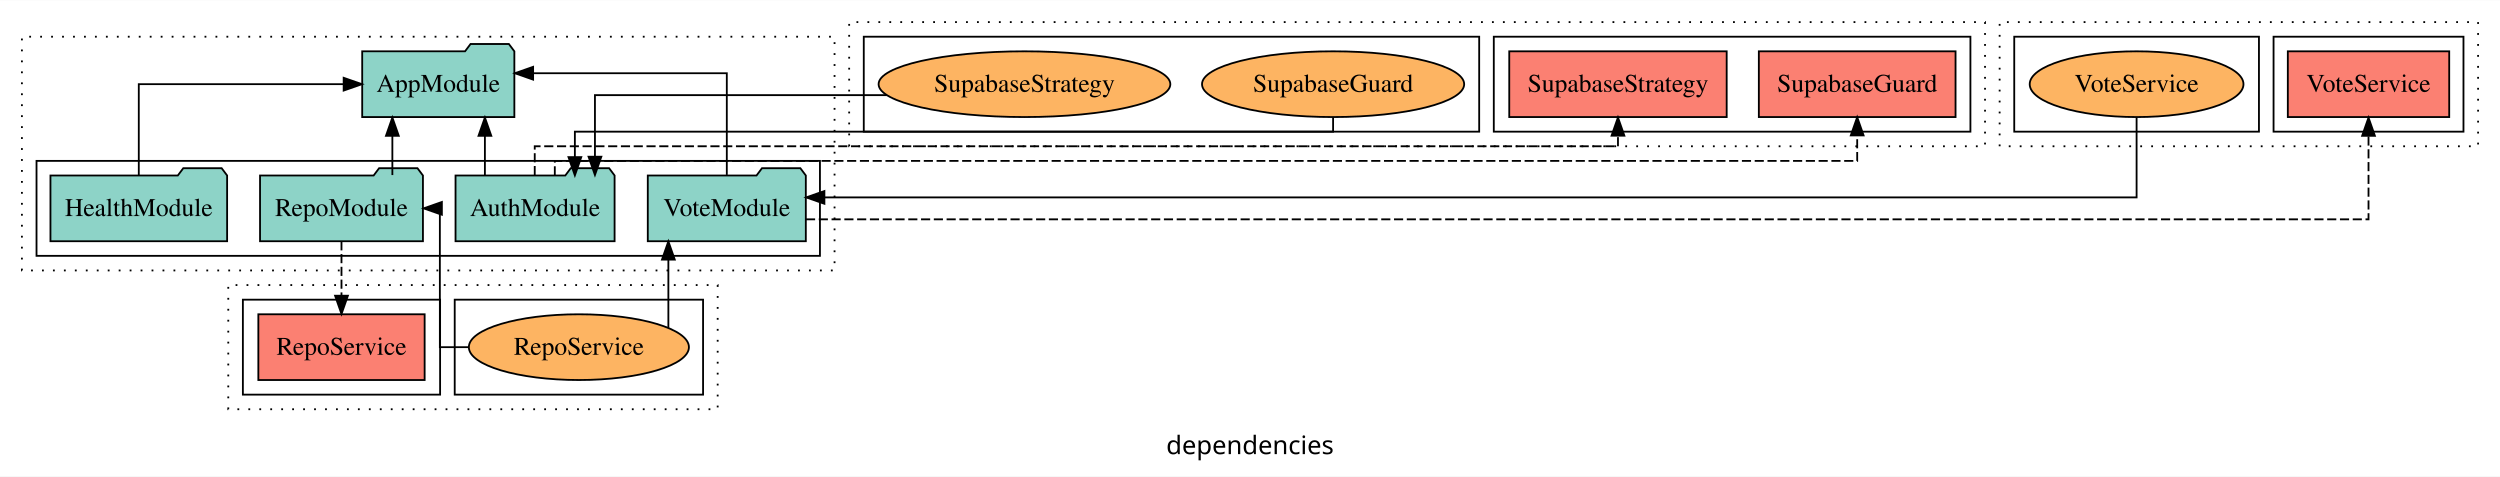
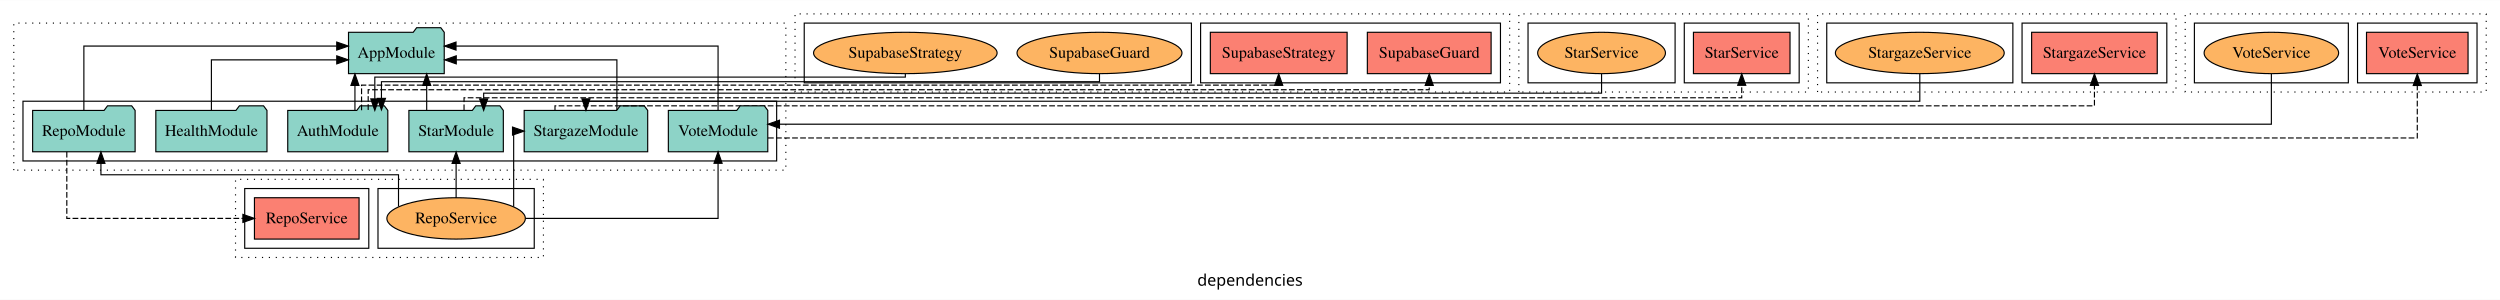
- <svg xmlns="http://www.w3.org/2000/svg" width="1369pt" height="261pt" viewBox="0.00 0.00 1369.00 260.80">
+ <svg xmlns="http://www.w3.org/2000/svg" width="2176pt" height="261pt" viewBox="0.00 0.00 2176.00 260.80">
  <g id="graph0" class="graph" transform="scale(1 1) rotate(0) translate(4 256.8)">
-     <polygon fill="white" stroke="transparent" points="-4,4 -4,-256.8 1365,-256.8 1365,4 -4,4" />
-     <text text-anchor="middle" x="680.5" y="-8.2" font-family="sans-serif" font-size="14.00">dependencies</text>
+     <polygon fill="white" stroke="transparent" points="-4,4 -4,-256.8 2172,-256.8 2172,4 -4,4" />
+     <text text-anchor="middle" x="1084" y="-8.2" font-family="sans-serif" font-size="14.00">dependencies</text>
    <g id="clust1" class="cluster">
-       <polygon fill="none" stroke="black" stroke-dasharray="1,5" points="8,-108.8 8,-236.8 453,-236.8 453,-108.8 8,-108.8" />
+       <polygon fill="none" stroke="black" stroke-dasharray="1,5" points="8,-108.8 8,-236.8 680,-236.8 680,-108.8 8,-108.8" />
    </g>
    <g id="clust3" class="cluster">
-       <polygon fill="none" stroke="black" points="16,-116.8 16,-168.8 445,-168.8 445,-116.8 16,-116.8" />
+       <polygon fill="none" stroke="black" points="16,-116.8 16,-168.8 672,-168.8 672,-116.8 16,-116.8" />
    </g>
    <g id="clust7" class="cluster">
-       <polygon fill="none" stroke="black" stroke-dasharray="1,5" points="461,-176.8 461,-244.8 1083,-244.8 1083,-176.8 461,-176.8" />
+       <polygon fill="none" stroke="black" stroke-dasharray="1,5" points="688,-176.8 688,-244.8 1310,-244.8 1310,-176.8 688,-176.8" />
    </g>
    <g id="clust10" class="cluster">
-       <polygon fill="none" stroke="black" points="814,-184.8 814,-236.8 1075,-236.8 1075,-184.8 814,-184.8" />
+       <polygon fill="none" stroke="black" points="1041,-184.8 1041,-236.8 1302,-236.8 1302,-184.8 1041,-184.8" />
    </g>
    <g id="clust12" class="cluster">
-       <polygon fill="none" stroke="black" points="469,-184.8 469,-236.8 806,-236.8 806,-184.8 469,-184.8" />
+       <polygon fill="none" stroke="black" points="696,-184.8 696,-236.8 1033,-236.8 1033,-184.8 696,-184.8" />
    </g>
    <g id="clust19" class="cluster">
-       <polygon fill="none" stroke="black" stroke-dasharray="1,5" points="121,-32.8 121,-100.8 389,-100.8 389,-32.8 121,-32.8" />
+       <polygon fill="none" stroke="black" stroke-dasharray="1,5" points="201,-32.8 201,-100.8 469,-100.8 469,-32.8 201,-32.8" />
    </g>
    <g id="clust22" class="cluster">
-       <polygon fill="none" stroke="black" points="129,-40.8 129,-92.8 237,-92.8 237,-40.8 129,-40.8" />
+       <polygon fill="none" stroke="black" points="209,-40.8 209,-92.8 317,-92.8 317,-40.8 209,-40.8" />
    </g>
    <g id="clust24" class="cluster">
-       <polygon fill="none" stroke="black" points="245,-40.8 245,-92.8 381,-92.8 381,-40.8 245,-40.8" />
+       <polygon fill="none" stroke="black" points="325,-40.8 325,-92.8 461,-92.8 461,-40.8 325,-40.8" />
    </g>
    <g id="clust25" class="cluster">
-       <polygon fill="none" stroke="black" stroke-dasharray="1,5" points="1091,-176.8 1091,-244.8 1353,-244.8 1353,-176.8 1091,-176.8" />
+       <polygon fill="none" stroke="black" stroke-dasharray="1,5" points="1578,-176.8 1578,-244.8 1890,-244.8 1890,-176.8 1578,-176.8" />
    </g>
    <g id="clust28" class="cluster">
-       <polygon fill="none" stroke="black" points="1241,-184.8 1241,-236.8 1345,-236.8 1345,-184.8 1241,-184.8" />
+       <polygon fill="none" stroke="black" points="1756,-184.8 1756,-236.8 1882,-236.8 1882,-184.8 1756,-184.8" />
    </g>
    <g id="clust30" class="cluster">
-       <polygon fill="none" stroke="black" points="1099,-184.8 1099,-236.8 1233,-236.8 1233,-184.8 1099,-184.8" />
+       <polygon fill="none" stroke="black" points="1586,-184.8 1586,-236.8 1748,-236.8 1748,-184.8 1586,-184.8" />
+     </g>
+     <g id="clust31" class="cluster">
+       <polygon fill="none" stroke="black" stroke-dasharray="1,5" points="1318,-176.8 1318,-244.8 1570,-244.8 1570,-176.8 1318,-176.8" />
+     </g>
+     <g id="clust34" class="cluster">
+       <polygon fill="none" stroke="black" points="1462,-184.8 1462,-236.8 1562,-236.8 1562,-184.8 1462,-184.8" />
+     </g>
+     <g id="clust36" class="cluster">
+       <polygon fill="none" stroke="black" points="1326,-184.8 1326,-236.8 1454,-236.8 1454,-184.8 1326,-184.8" />
+     </g>
+     <g id="clust37" class="cluster">
+       <polygon fill="none" stroke="black" stroke-dasharray="1,5" points="1898,-176.8 1898,-244.8 2160,-244.8 2160,-176.8 1898,-176.8" />
+     </g>
+     <g id="clust40" class="cluster">
+       <polygon fill="none" stroke="black" points="2048,-184.8 2048,-236.8 2152,-236.8 2152,-184.8 2048,-184.8" />
+     </g>
+     <g id="clust42" class="cluster">
+       <polygon fill="none" stroke="black" points="1906,-184.8 1906,-236.8 2040,-236.8 2040,-184.8 1906,-184.8" />
    </g>
    <g id="node1" class="node">
-       <polygon fill="#8dd3c7" stroke="black" points="332.55,-160.8 329.55,-164.8 308.55,-164.8 305.55,-160.8 245.45,-160.8 245.45,-124.8 332.55,-124.8 332.55,-160.8" />
-       <text text-anchor="middle" x="289" y="-138.6" font-family="Times,serif" font-size="14.00">AuthModule</text>
+       <polygon fill="#8dd3c7" stroke="black" points="333.55,-160.8 330.55,-164.8 309.55,-164.8 306.55,-160.8 246.45,-160.8 246.45,-124.8 333.55,-124.8 333.55,-160.8" />
+       <text text-anchor="middle" x="290" y="-138.6" font-family="Times,serif" font-size="14.00">AuthModule</text>
+     </g>
+     <g id="node7" class="node">
+       <polygon fill="#8dd3c7" stroke="black" points="382.66,-228.8 379.66,-232.8 358.66,-232.8 355.66,-228.8 299.34,-228.8 299.34,-192.8 382.66,-192.8 382.66,-228.8" />
+       <text text-anchor="middle" x="341" y="-206.6" font-family="Times,serif" font-size="14.00">AppModule</text>
+     </g>
+     <g id="edge1" class="edge">
+       <path fill="none" stroke="black" d="M304.94,-161.02C304.94,-161.02 304.94,-182.53 304.94,-182.53" />
+       <polygon fill="black" stroke="black" points="301.44,-182.53 304.94,-192.53 308.44,-182.53 301.44,-182.53" />
+     </g>
+     <g id="node8" class="node">
+       <polygon fill="#fb8072" stroke="black" points="1293.86,-228.8 1186.14,-228.8 1186.14,-192.8 1293.86,-192.8 1293.86,-228.8" />
+       <text text-anchor="middle" x="1240" y="-206.6" font-family="Times,serif" font-size="14.00">SupabaseGuard </text>
+     </g>
+     <g id="edge7" class="edge">
+       <path fill="none" stroke="black" stroke-dasharray="5,2" d="M316.47,-161.22C316.47,-170.08 316.47,-178.8 316.47,-178.8 316.47,-178.8 1240,-178.8 1240,-178.8 1240,-178.8 1240,-182.56 1240,-182.56" />
+       <polygon fill="black" stroke="black" points="1236.5,-182.56 1240,-192.56 1243.5,-182.56 1236.5,-182.56" />
+     </g>
+     <g id="node9" class="node">
+       <polygon fill="#fb8072" stroke="black" points="1168.53,-228.8 1049.47,-228.8 1049.47,-192.8 1168.53,-192.8 1168.53,-228.8" />
+       <text text-anchor="middle" x="1109" y="-206.6" font-family="Times,serif" font-size="14.00">SupabaseStrategy </text>
+     </g>
+     <g id="edge8" class="edge">
+       <path fill="none" stroke="black" stroke-dasharray="5,2" d="M310.7,-160.93C310.7,-171.51 310.7,-182.8 310.7,-182.8 310.7,-182.8 1109,-182.8 1109,-182.8 1109,-182.8 1109,-183.78 1109,-183.78" />
+       <polygon fill="black" stroke="black" points="1105.5,-182.59 1109,-192.59 1112.5,-182.59 1105.5,-182.59" />
+     </g>
+     <g id="node2" class="node">
+       <polygon fill="#8dd3c7" stroke="black" points="228.37,-160.8 225.37,-164.8 204.37,-164.8 201.37,-160.8 131.63,-160.8 131.63,-124.8 228.37,-124.8 228.37,-160.8" />
+       <text text-anchor="middle" x="180" y="-138.6" font-family="Times,serif" font-size="14.00">HealthModule</text>
+     </g>
+     <g id="edge2" class="edge">
+       <path fill="none" stroke="black" d="M180,-161.07C180,-179.36 180,-204.8 180,-204.8 180,-204.8 289.12,-204.8 289.12,-204.8" />
+       <polygon fill="black" stroke="black" points="289.12,-208.3 299.12,-204.8 289.12,-201.3 289.12,-208.3" />
+     </g>
+     <g id="node3" class="node">
+       <polygon fill="#8dd3c7" stroke="black" points="113.6,-160.8 110.6,-164.8 89.6,-164.8 86.6,-160.8 24.4,-160.8 24.4,-124.8 113.6,-124.8 113.6,-160.8" />
+       <text text-anchor="middle" x="69" y="-138.6" font-family="Times,serif" font-size="14.00">RepoModule</text>
+     </g>
+     <g id="edge3" class="edge">
+       <path fill="none" stroke="black" d="M69,-161.09C69,-183.01 69,-216.8 69,-216.8 69,-216.8 289.1,-216.8 289.1,-216.8" />
+       <polygon fill="black" stroke="black" points="289.1,-220.3 299.1,-216.8 289.1,-213.3 289.1,-220.3" />
+     </g>
+     <g id="node12" class="node">
+       <polygon fill="#fb8072" stroke="black" points="308.53,-84.8 217.47,-84.8 217.47,-48.8 308.53,-48.8 308.53,-84.8" />
+       <text text-anchor="middle" x="263" y="-62.6" font-family="Times,serif" font-size="14.00">RepoService </text>
+     </g>
+     <g id="edge11" class="edge">
+       <path fill="none" stroke="black" stroke-dasharray="5,2" d="M54.15,-124.79C54.15,-102.31 54.15,-66.8 54.15,-66.8 54.15,-66.8 207.42,-66.8 207.42,-66.8" />
+       <polygon fill="black" stroke="black" points="207.42,-70.3 217.42,-66.8 207.42,-63.3 207.42,-70.3" />
+     </g>
+     <g id="node4" class="node">
+       <polygon fill="#8dd3c7" stroke="black" points="434.1,-160.8 431.1,-164.8 410.1,-164.8 407.1,-160.8 351.9,-160.8 351.9,-124.8 434.1,-124.8 434.1,-160.8" />
+       <text text-anchor="middle" x="393" y="-138.6" font-family="Times,serif" font-size="14.00">StarModule</text>
+     </g>
+     <g id="edge4" class="edge">
+       <path fill="none" stroke="black" d="M367.39,-161.02C367.39,-161.02 367.39,-182.53 367.39,-182.53" />
+       <polygon fill="black" stroke="black" points="363.89,-182.53 367.39,-192.53 370.89,-182.53 363.89,-182.53" />
+     </g>
+     <g id="node16" class="node">
+       <polygon fill="#fb8072" stroke="black" points="1554.03,-228.8 1469.97,-228.8 1469.97,-192.8 1554.03,-192.8 1554.03,-228.8" />
+       <text text-anchor="middle" x="1512" y="-206.6" font-family="Times,serif" font-size="14.00">StarService </text>
+     </g>
+     <g id="edge16" class="edge">
+       <path fill="none" stroke="black" stroke-dasharray="5,2" d="M399.9,-161C399.9,-166.83 399.9,-171.8 399.9,-171.8 399.9,-171.8 1512,-171.8 1512,-171.8 1512,-171.8 1512,-182.67 1512,-182.67" />
+       <polygon fill="black" stroke="black" points="1508.5,-182.67 1512,-192.67 1515.5,-182.67 1508.5,-182.67" />
    </g>
    <g id="node5" class="node">
-       <polygon fill="#8dd3c7" stroke="black" points="277.66,-228.8 274.66,-232.8 253.66,-232.8 250.66,-228.8 194.34,-228.8 194.34,-192.8 277.66,-192.8 277.66,-228.8" />
-       <text text-anchor="middle" x="236" y="-206.6" font-family="Times,serif" font-size="14.00">AppModule</text>
-     </g>
-     <g id="edge1" class="edge">
-       <path fill="none" stroke="black" d="M261.53,-161.02C261.53,-161.02 261.53,-182.53 261.53,-182.53" />
-       <polygon fill="black" stroke="black" points="258.03,-182.53 261.53,-192.53 265.03,-182.53 258.03,-182.53" />
+       <polygon fill="#8dd3c7" stroke="black" points="559.75,-160.8 556.75,-164.8 535.75,-164.8 532.75,-160.8 452.25,-160.8 452.25,-124.8 559.75,-124.8 559.75,-160.8" />
+       <text text-anchor="middle" x="506" y="-138.6" font-family="Times,serif" font-size="14.00">StargazeModule</text>
+     </g>
+     <g id="edge5" class="edge">
+       <path fill="none" stroke="black" d="M532.94,-161.07C532.94,-179.36 532.94,-204.8 532.94,-204.8 532.94,-204.8 393.12,-204.8 393.12,-204.8" />
+       <polygon fill="black" stroke="black" points="393.12,-201.3 383.12,-204.8 393.12,-208.3 393.12,-201.3" />
+     </g>
+     <g id="node14" class="node">
+       <polygon fill="#fb8072" stroke="black" points="1873.67,-228.8 1764.33,-228.8 1764.33,-192.8 1873.67,-192.8 1873.67,-228.8" />
+       <text text-anchor="middle" x="1819" y="-206.6" font-family="Times,serif" font-size="14.00">StargazeService </text>
+     </g>
+     <g id="edge13" class="edge">
+       <path fill="none" stroke="black" stroke-dasharray="5,2" d="M479.06,-160.97C479.06,-163.25 479.06,-164.8 479.06,-164.8 479.06,-164.8 1819,-164.8 1819,-164.8 1819,-164.8 1819,-182.62 1819,-182.62" />
+       <polygon fill="black" stroke="black" points="1815.5,-182.62 1819,-192.62 1822.5,-182.62 1815.5,-182.62" />
    </g>
    <g id="node6" class="node">
-       <polygon fill="#fb8072" stroke="black" points="1066.86,-228.8 959.14,-228.8 959.14,-192.8 1066.86,-192.8 1066.86,-228.8" />
-       <text text-anchor="middle" x="1013" y="-206.6" font-family="Times,serif" font-size="14.00">SupabaseGuard </text>
-     </g>
-     <g id="edge5" class="edge">
-       <path fill="none" stroke="black" stroke-dasharray="5,2" d="M299.81,-160.86C299.81,-165.29 299.81,-168.8 299.81,-168.8 299.81,-168.8 1013,-168.8 1013,-168.8 1013,-168.8 1013,-182.74 1013,-182.74" />
-       <polygon fill="black" stroke="black" points="1009.5,-182.74 1013,-192.74 1016.5,-182.74 1009.5,-182.74" />
-     </g>
-     <g id="node7" class="node">
-       <polygon fill="#fb8072" stroke="black" points="941.53,-228.8 822.47,-228.8 822.47,-192.8 941.53,-192.8 941.53,-228.8" />
-       <text text-anchor="middle" x="882" y="-206.6" font-family="Times,serif" font-size="14.00">SupabaseStrategy </text>
+       <polygon fill="#8dd3c7" stroke="black" points="664.27,-160.8 661.27,-164.8 640.27,-164.8 637.27,-160.8 577.73,-160.8 577.73,-124.8 664.27,-124.8 664.27,-160.8" />
+       <text text-anchor="middle" x="621" y="-138.6" font-family="Times,serif" font-size="14.00">VoteModule</text>
    </g>
    <g id="edge6" class="edge">
-       <path fill="none" stroke="black" stroke-dasharray="5,2" d="M288.82,-160.99C288.82,-169.08 288.82,-176.8 288.82,-176.8 288.82,-176.8 882,-176.8 882,-176.8 882,-176.8 882,-182.61 882,-182.61" />
-       <polygon fill="black" stroke="black" points="878.5,-182.61 882,-192.61 885.5,-182.61 878.5,-182.61" />
-     </g>
-     <g id="node2" class="node">
-       <polygon fill="#8dd3c7" stroke="black" points="120.37,-160.8 117.37,-164.8 96.37,-164.8 93.37,-160.8 23.63,-160.8 23.63,-124.8 120.37,-124.8 120.37,-160.8" />
-       <text text-anchor="middle" x="72" y="-138.6" font-family="Times,serif" font-size="14.00">HealthModule</text>
-     </g>
-     <g id="edge2" class="edge">
-       <path fill="none" stroke="black" d="M72,-161.02C72,-181.17 72,-210.8 72,-210.8 72,-210.8 184.19,-210.8 184.19,-210.8" />
-       <polygon fill="black" stroke="black" points="184.19,-214.3 194.19,-210.8 184.19,-207.3 184.19,-214.3" />
-     </g>
-     <g id="node3" class="node">
-       <polygon fill="#8dd3c7" stroke="black" points="227.6,-160.8 224.6,-164.8 203.6,-164.8 200.6,-160.8 138.4,-160.8 138.4,-124.8 227.6,-124.8 227.6,-160.8" />
-       <text text-anchor="middle" x="183" y="-138.6" font-family="Times,serif" font-size="14.00">RepoModule</text>
-     </g>
-     <g id="edge3" class="edge">
-       <path fill="none" stroke="black" d="M210.86,-161.02C210.86,-161.02 210.86,-182.53 210.86,-182.53" />
-       <polygon fill="black" stroke="black" points="207.36,-182.53 210.86,-192.53 214.36,-182.53 207.36,-182.53" />
+       <path fill="none" stroke="black" d="M621,-161.09C621,-183.01 621,-216.8 621,-216.8 621,-216.8 392.92,-216.8 392.92,-216.8" />
+       <polygon fill="black" stroke="black" points="392.92,-213.3 382.92,-216.8 392.92,-220.3 392.92,-213.3" />
+     </g>
+     <g id="node18" class="node">
+       <polygon fill="#fb8072" stroke="black" points="2144.19,-228.8 2055.81,-228.8 2055.81,-192.8 2144.19,-192.8 2144.19,-228.8" />
+       <text text-anchor="middle" x="2100" y="-206.6" font-family="Times,serif" font-size="14.00">VoteService </text>
+     </g>
+     <g id="edge19" class="edge">
+       <path fill="none" stroke="black" stroke-dasharray="5,2" d="M664.46,-136.8C908.76,-136.8 2100,-136.8 2100,-136.8 2100,-136.8 2100,-182.51 2100,-182.51" />
+       <polygon fill="black" stroke="black" points="2096.5,-182.51 2100,-192.51 2103.5,-182.51 2096.5,-182.51" />
    </g>
    <g id="node10" class="node">
-       <polygon fill="#fb8072" stroke="black" points="228.53,-84.8 137.47,-84.8 137.47,-48.8 228.53,-48.8 228.53,-84.8" />
-       <text text-anchor="middle" x="183" y="-62.6" font-family="Times,serif" font-size="14.00">RepoService </text>
+       <ellipse fill="#fdb462" stroke="black" cx="953" cy="-210.8" rx="71.78" ry="18" />
+       <text text-anchor="middle" x="953" y="-206.6" font-family="Times,serif" font-size="14.00">SupabaseGuard</text>
    </g>
    <g id="edge9" class="edge">
-       <path fill="none" stroke="black" stroke-dasharray="5,2" d="M183,-124.79C183,-124.79 183,-94.95 183,-94.95" />
-       <polygon fill="black" stroke="black" points="186.5,-94.95 183,-84.95 179.5,-94.95 186.5,-94.95" />
-     </g>
-     <g id="node4" class="node">
-       <polygon fill="#8dd3c7" stroke="black" points="437.27,-160.8 434.27,-164.8 413.27,-164.8 410.27,-160.8 350.73,-160.8 350.73,-124.8 437.27,-124.8 437.27,-160.8" />
-       <text text-anchor="middle" x="394" y="-138.6" font-family="Times,serif" font-size="14.00">VoteModule</text>
-     </g>
-     <g id="edge4" class="edge">
-       <path fill="none" stroke="black" d="M394,-161.09C394,-183.01 394,-216.8 394,-216.8 394,-216.8 287.93,-216.8 287.93,-216.8" />
-       <polygon fill="black" stroke="black" points="287.93,-213.3 277.93,-216.8 287.93,-220.3 287.93,-213.3" />
-     </g>
-     <g id="node12" class="node">
-       <polygon fill="#fb8072" stroke="black" points="1337.19,-228.8 1248.81,-228.8 1248.81,-192.8 1337.19,-192.8 1337.19,-228.8" />
-       <text text-anchor="middle" x="1293" y="-206.6" font-family="Times,serif" font-size="14.00">VoteService </text>
-     </g>
-     <g id="edge11" class="edge">
-       <path fill="none" stroke="black" stroke-dasharray="5,2" d="M437.36,-136.8C616.94,-136.8 1293,-136.8 1293,-136.8 1293,-136.8 1293,-182.51 1293,-182.51" />
-       <polygon fill="black" stroke="black" points="1289.5,-182.51 1293,-192.51 1296.5,-182.51 1289.5,-182.51" />
-     </g>
-     <g id="node8" class="node">
-       <ellipse fill="#fdb462" stroke="black" cx="726" cy="-210.8" rx="71.78" ry="18" />
-       <text text-anchor="middle" x="726" y="-206.6" font-family="Times,serif" font-size="14.00">SupabaseGuard</text>
-     </g>
-     <g id="edge7" class="edge">
-       <path fill="none" stroke="black" d="M726,-192.74C726,-188.31 726,-184.8 726,-184.8 726,-184.8 310.8,-184.8 310.8,-184.8 310.8,-184.8 310.8,-170.86 310.8,-170.86" />
-       <polygon fill="black" stroke="black" points="314.3,-170.86 310.8,-160.86 307.3,-170.86 314.3,-170.86" />
-     </g>
-     <g id="node9" class="node">
-       <ellipse fill="#fdb462" stroke="black" cx="557" cy="-210.8" rx="79.88" ry="18" />
-       <text text-anchor="middle" x="557" y="-206.6" font-family="Times,serif" font-size="14.00">SupabaseStrategy</text>
-     </g>
-     <g id="edge8" class="edge">
-       <path fill="none" stroke="black" d="M481.61,-204.8C412.81,-204.8 321.79,-204.8 321.79,-204.8 321.79,-204.8 321.79,-171.07 321.79,-171.07" />
-       <polygon fill="black" stroke="black" points="325.29,-171.07 321.79,-161.07 318.29,-171.07 325.29,-171.07" />
+       <path fill="none" stroke="black" d="M953,-192.63C953,-188.75 953,-185.8 953,-185.8 953,-185.8 328.01,-185.8 328.01,-185.8 328.01,-185.8 328.01,-171.29 328.01,-171.29" />
+       <polygon fill="black" stroke="black" points="331.51,-171.29 328.01,-161.29 324.51,-171.29 331.51,-171.29" />
    </g>
    <g id="node11" class="node">
-       <ellipse fill="#fdb462" stroke="black" cx="313" cy="-66.8" rx="60.26" ry="18" />
-       <text text-anchor="middle" x="313" y="-62.6" font-family="Times,serif" font-size="14.00">RepoService</text>
+       <ellipse fill="#fdb462" stroke="black" cx="784" cy="-210.8" rx="79.88" ry="18" />
+       <text text-anchor="middle" x="784" y="-206.6" font-family="Times,serif" font-size="14.00">SupabaseStrategy</text>
    </g>
    <g id="edge10" class="edge">
-       <path fill="none" stroke="black" d="M252.28,-66.8C243.23,-66.8 236.87,-66.8 236.87,-66.8 236.87,-66.8 236.87,-142.8 236.87,-142.8 236.87,-142.8 235.98,-142.8 235.98,-142.8" />
-       <polygon fill="black" stroke="black" points="237.97,-139.3 227.97,-142.8 237.97,-146.3 237.97,-139.3" />
+       <path fill="none" stroke="black" d="M784,-192.72C784,-190.95 784,-189.8 784,-189.8 784,-189.8 322.24,-189.8 322.24,-189.8 322.24,-189.8 322.24,-170.84 322.24,-170.84" />
+       <polygon fill="black" stroke="black" points="325.74,-170.84 322.24,-160.84 318.74,-170.84 325.74,-170.84" />
+     </g>
+     <g id="node13" class="node">
+       <ellipse fill="#fdb462" stroke="black" cx="393" cy="-66.8" rx="60.26" ry="18" />
+       <text text-anchor="middle" x="393" y="-62.6" font-family="Times,serif" font-size="14.00">RepoService</text>
    </g>
    <g id="edge12" class="edge">
-       <path fill="none" stroke="black" d="M362,-77.37C362,-77.37 362,-114.73 362,-114.73" />
-       <polygon fill="black" stroke="black" points="358.5,-114.73 362,-124.73 365.5,-114.73 358.5,-114.73" />
-     </g>
-     <g id="node13" class="node">
-       <ellipse fill="#fdb462" stroke="black" cx="1166" cy="-210.8" rx="58.53" ry="18" />
-       <text text-anchor="middle" x="1166" y="-206.6" font-family="Times,serif" font-size="14.00">VoteService</text>
-     </g>
-     <g id="edge13" class="edge">
-       <path fill="none" stroke="black" d="M1166,-192.53C1166,-174.24 1166,-148.8 1166,-148.8 1166,-148.8 447.44,-148.8 447.44,-148.8" />
-       <polygon fill="black" stroke="black" points="447.44,-145.3 437.44,-148.8 447.44,-152.3 447.44,-145.3" />
+       <path fill="none" stroke="black" d="M342.86,-77.18C342.86,-88.43 342.86,-104.8 342.86,-104.8 342.86,-104.8 83.85,-104.8 83.85,-104.8 83.85,-104.8 83.85,-114.69 83.85,-114.69" />
+       <polygon fill="black" stroke="black" points="80.35,-114.69 83.85,-124.69 87.35,-114.69 80.35,-114.69" />
+     </g>
+     <g id="edge17" class="edge">
+       <path fill="none" stroke="black" d="M393,-84.81C393,-84.81 393,-114.65 393,-114.65" />
+       <polygon fill="black" stroke="black" points="389.5,-114.65 393,-124.65 396.5,-114.65 389.5,-114.65" />
+     </g>
+     <g id="edge14" class="edge">
+       <path fill="none" stroke="black" d="M443.09,-77.05C443.09,-97.79 443.09,-142.8 443.09,-142.8 443.09,-142.8 443.99,-142.8 443.99,-142.8" />
+       <polygon fill="black" stroke="black" points="442.1,-146.3 452.1,-142.8 442.1,-139.3 442.1,-146.3" />
+     </g>
+     <g id="edge20" class="edge">
+       <path fill="none" stroke="black" d="M453.5,-66.8C521.05,-66.8 621,-66.8 621,-66.8 621,-66.8 621,-114.79 621,-114.79" />
+       <polygon fill="black" stroke="black" points="617.5,-114.79 621,-124.79 624.5,-114.79 617.5,-114.79" />
+     </g>
+     <g id="node15" class="node">
+       <ellipse fill="#fdb462" stroke="black" cx="1667" cy="-210.8" rx="73.47" ry="18" />
+       <text text-anchor="middle" x="1667" y="-206.6" font-family="Times,serif" font-size="14.00">StargazeService</text>
+     </g>
+     <g id="edge15" class="edge">
+       <path fill="none" stroke="black" d="M1667,-192.74C1667,-181.36 1667,-168.8 1667,-168.8 1667,-168.8 506,-168.8 506,-168.8 506,-168.8 506,-168.01 506,-168.01" />
+       <polygon fill="black" stroke="black" points="509.5,-170.86 506,-160.86 502.5,-170.86 509.5,-170.86" />
+     </g>
+     <g id="node17" class="node">
+       <ellipse fill="#fdb462" stroke="black" cx="1390" cy="-210.8" rx="55.6" ry="18" />
+       <text text-anchor="middle" x="1390" y="-206.6" font-family="Times,serif" font-size="14.00">StarService</text>
+     </g>
+     <g id="edge18" class="edge">
+       <path fill="none" stroke="black" d="M1390,-192.48C1390,-184.01 1390,-175.8 1390,-175.8 1390,-175.8 416.98,-175.8 416.98,-175.8 416.98,-175.8 416.98,-170.84 416.98,-170.84" />
+       <polygon fill="black" stroke="black" points="420.48,-170.84 416.98,-160.84 413.48,-170.84 420.48,-170.84" />
+     </g>
+     <g id="node19" class="node">
+       <ellipse fill="#fdb462" stroke="black" cx="1973" cy="-210.8" rx="58.53" ry="18" />
+       <text text-anchor="middle" x="1973" y="-206.6" font-family="Times,serif" font-size="14.00">VoteService</text>
+     </g>
+     <g id="edge21" class="edge">
+       <path fill="none" stroke="black" d="M1973,-192.53C1973,-174.24 1973,-148.8 1973,-148.8 1973,-148.8 674.45,-148.8 674.45,-148.8" />
+       <polygon fill="black" stroke="black" points="674.45,-145.3 664.45,-148.8 674.45,-152.3 674.45,-145.3" />
    </g>
  </g>
</svg>
